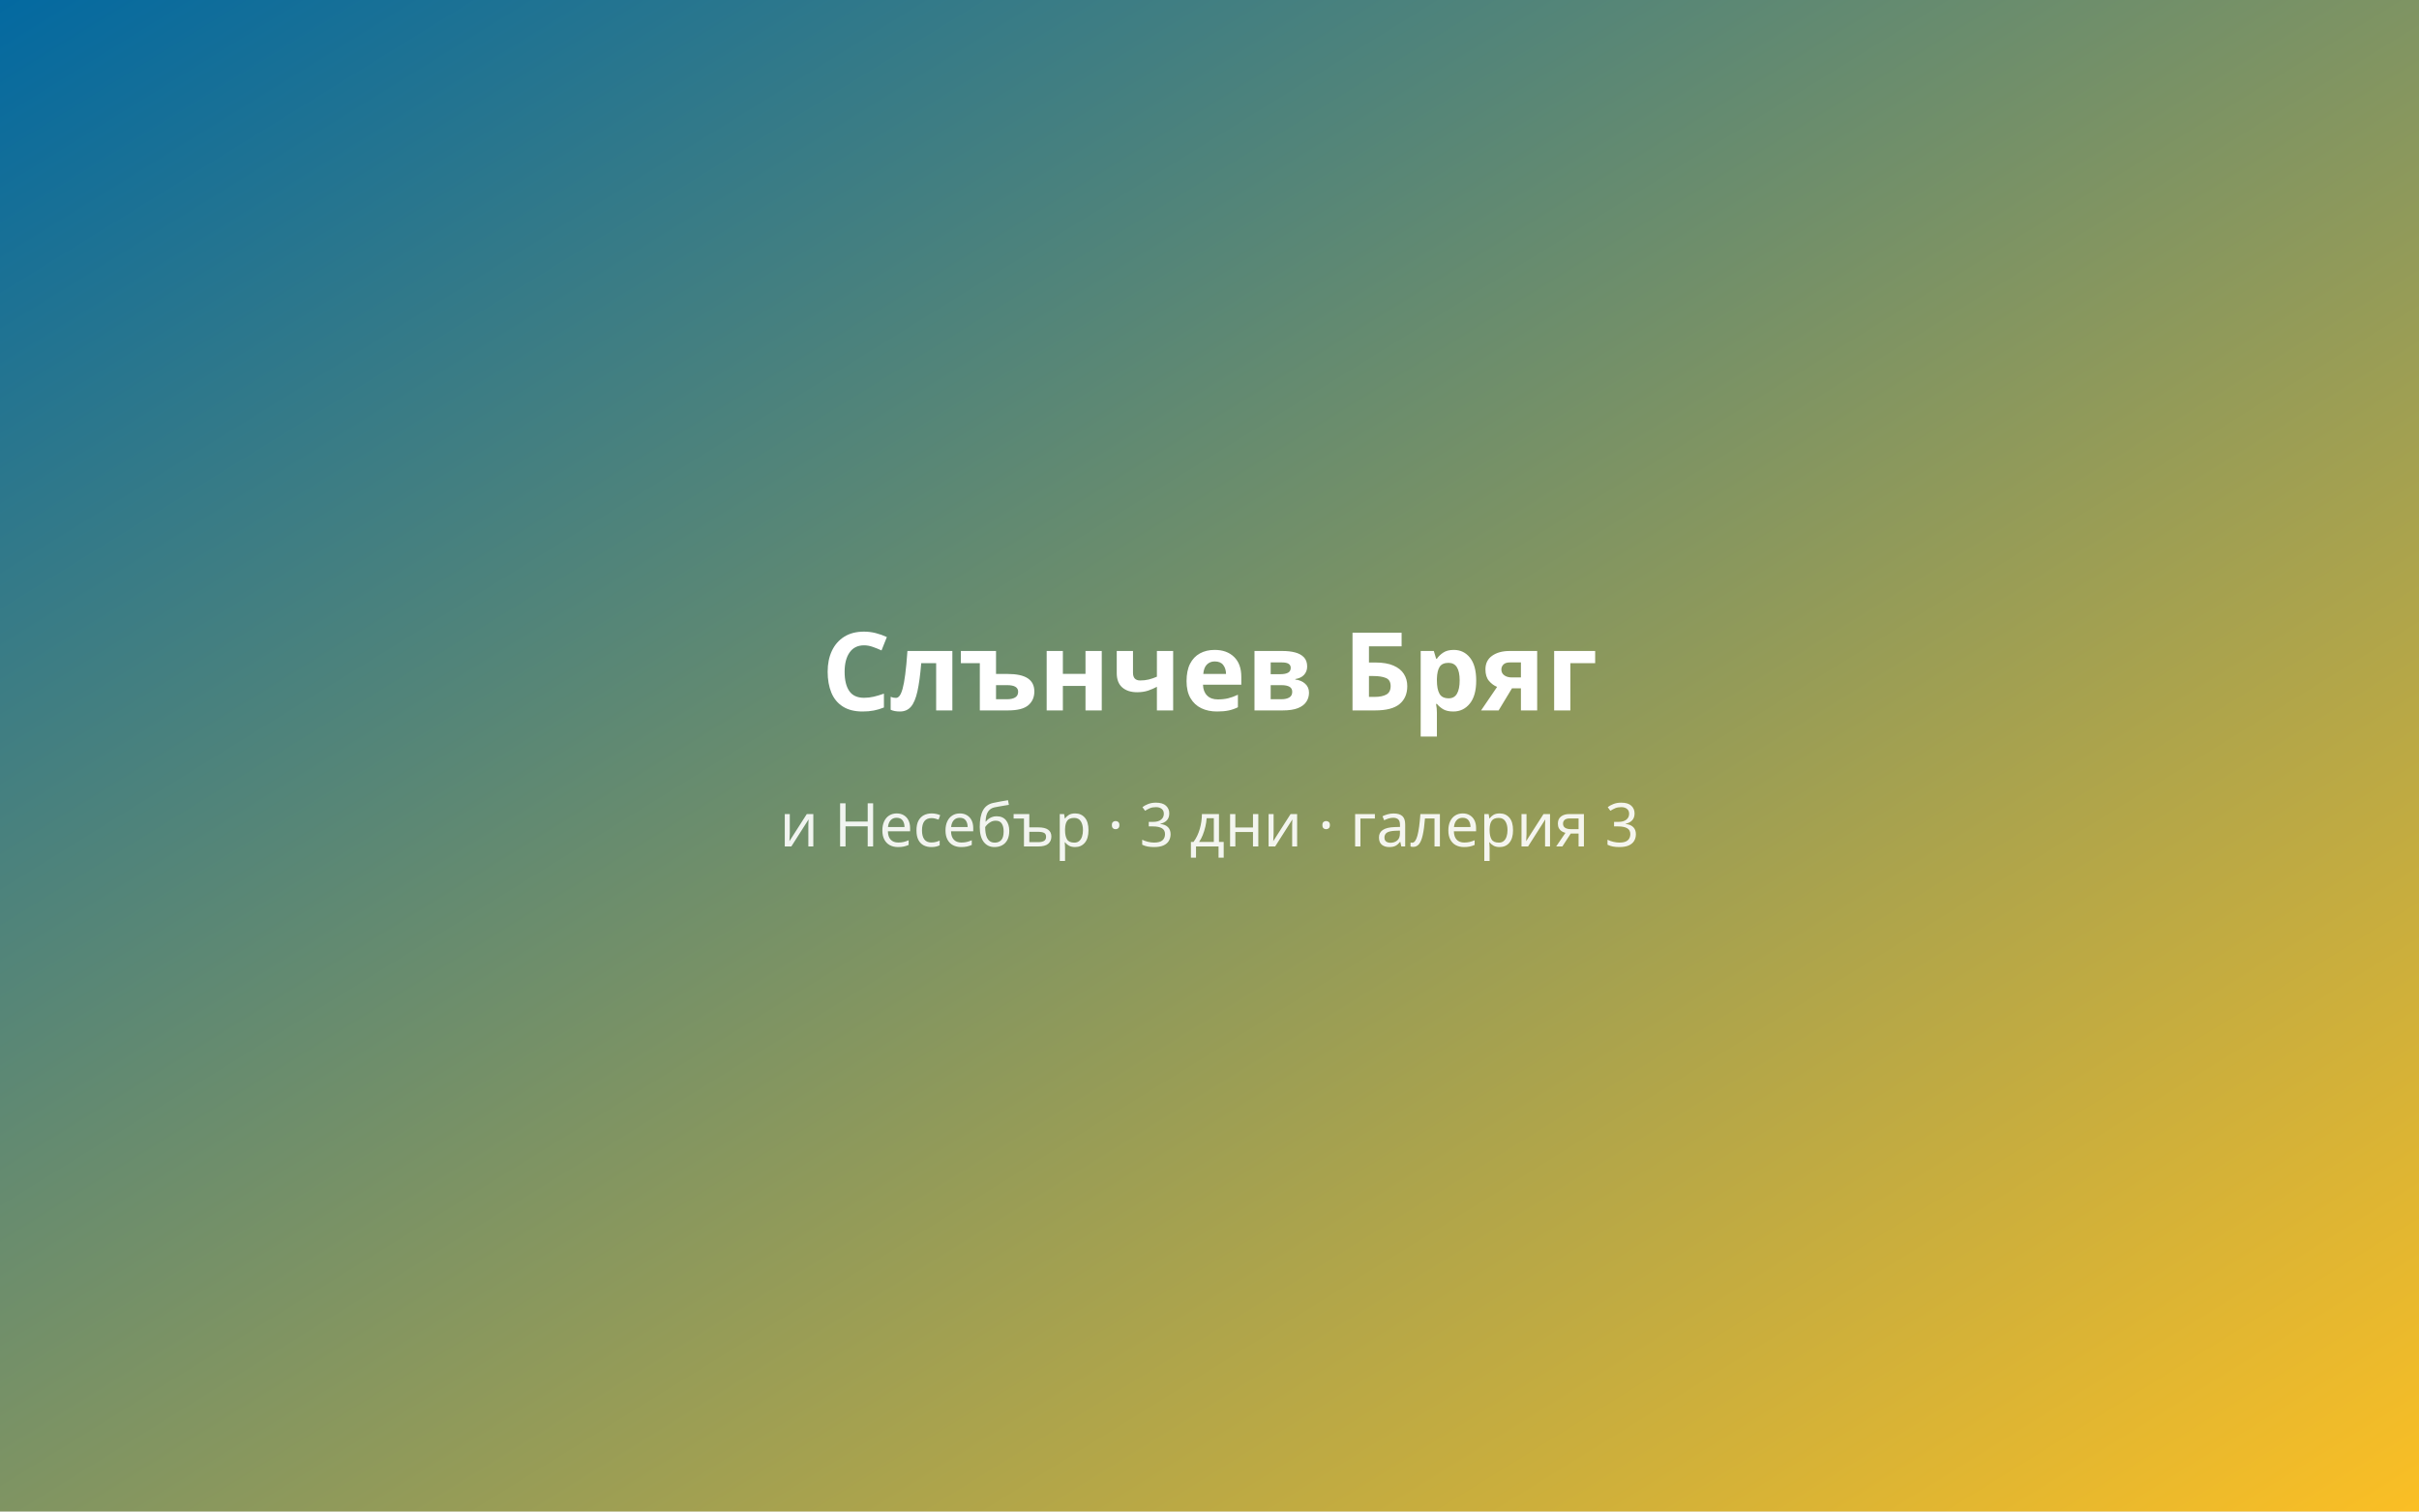
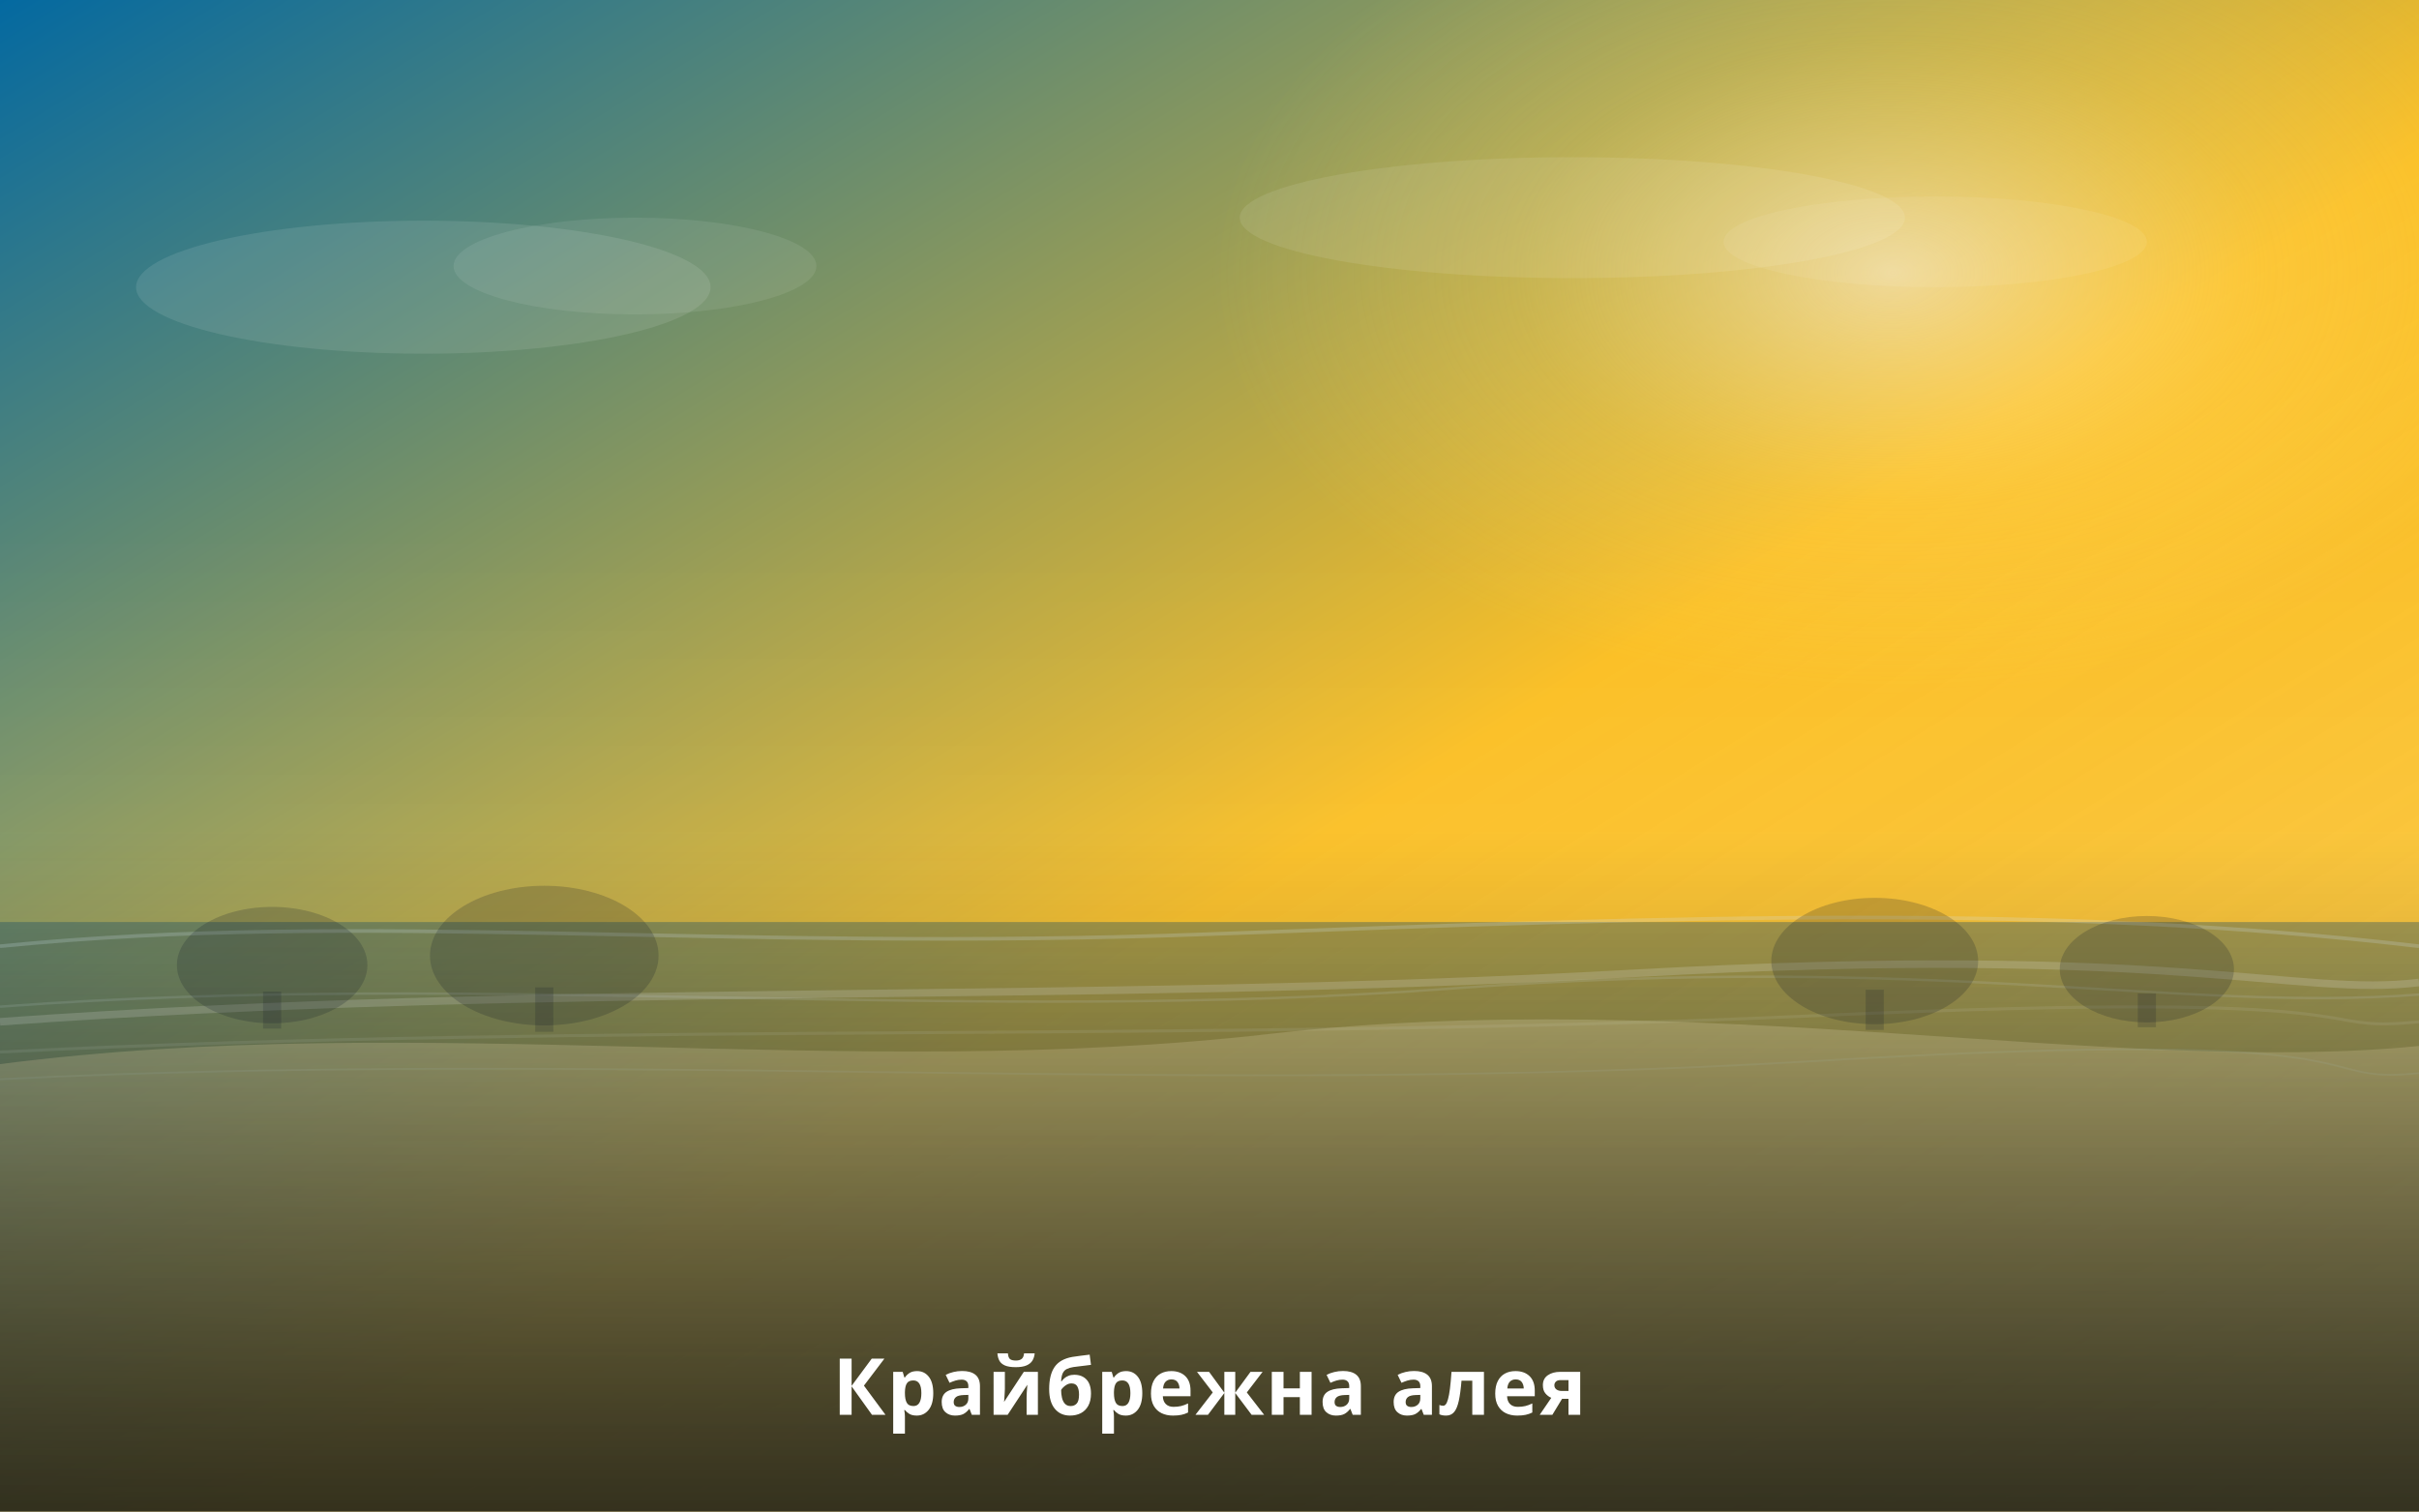
- <svg xmlns="http://www.w3.org/2000/svg" viewBox="0 0 800 500" role="img" aria-label="Слънчев Бряг">
+ <svg xmlns="http://www.w3.org/2000/svg" viewBox="0 0 800 500" role="img" aria-label="Крайбрежна алея">
  <defs>
-     <linearGradient id="bg" x1="0" y1="0" x2="1" y2="1">
+     <linearGradient id="sky" x1="0" y1="0" x2="1" y2="1">
      <stop offset="0%" stop-color="#0369a1" />
-       <stop offset="100%" stop-color="#fbbf24" />
+       <stop offset="55%" stop-color="#fbbf24" />
+       <stop offset="100%" stop-color="#fbbf24" stop-opacity="0.85" />
    </linearGradient>
+     <linearGradient id="haze" x1="0" y1="0.35" x2="0" y2="1">
+       <stop offset="0%" stop-color="#ffffff" stop-opacity="0" />
+       <stop offset="45%" stop-color="#ffffff" stop-opacity="0.06" />
+       <stop offset="100%" stop-color="#0f172a" stop-opacity="0.22" />
+     </linearGradient>
+     <linearGradient id="sea" x1="0" y1="0" x2="0" y2="1">
+       <stop offset="0%" stop-color="#0c4a6e" stop-opacity="0.35" />
+       <stop offset="100%" stop-color="#082f49" stop-opacity="0.65" />
+     </linearGradient>
+     <linearGradient id="sand" x1="0" y1="0" x2="0" y2="1">
+       <stop offset="0%" stop-color="#fef3c7" stop-opacity="0.25" />
+       <stop offset="100%" stop-color="#d97706" stop-opacity="0.15" />
+     </linearGradient>
+     <linearGradient id="scrim" x1="0" y1="0.55" x2="0" y2="1">
+       <stop offset="0%" stop-color="#000000" stop-opacity="0" />
+       <stop offset="100%" stop-color="#000000" stop-opacity="0.45" />
+     </linearGradient>
+     <radialGradient id="sun" cx="0.78" cy="0.18" r="0.28">
+       <stop offset="0%" stop-color="#fff7ed" stop-opacity="0.55" />
+       <stop offset="55%" stop-color="#fde68a" stop-opacity="0.18" />
+       <stop offset="100%" stop-color="#fde68a" stop-opacity="0" />
+     </radialGradient>
  </defs>
-   <rect width="800" height="500" fill="url(#bg)" />
-   <text x="400" y="235" text-anchor="middle" fill="#ffffff" font-family="system-ui,sans-serif" font-size="36" font-weight="700">Слънчев Бряг</text>
-   <text x="400" y="280" text-anchor="middle" fill="#ffffff" opacity="0.9" font-family="system-ui,sans-serif" font-size="20">и Несебър · 3 дни · галерия 3</text>
+   <rect width="800" height="500" fill="url(#sky)" />
+   <rect width="800" height="500" fill="url(#sun)" />
+   <rect width="800" height="500" fill="url(#haze)" />
+   <ellipse cx="140" cy="95" rx="95" ry="22" fill="#ffffff" opacity="0.1" />
+   <ellipse cx="210" cy="88" rx="60" ry="16" fill="#ffffff" opacity="0.08" />
+   <ellipse cx="520" cy="72" rx="110" ry="20" fill="#ffffff" opacity="0.09" />
+   <ellipse cx="640" cy="80" rx="70" ry="15" fill="#ffffff" opacity="0.07" />
+   <rect x="0" y="305" width="800" height="195" fill="url(#sea)" />
+   <path d="M0 313 C120 301 240 315 400 309 S680 299 800 313" stroke="#e0f2fe" stroke-width="1.2" fill="none" opacity="0.22" />
+   <path d="M0 333 C160 321 320 339 480 327 S720 335 800 329" stroke="#e0f2fe" stroke-width="0.8" fill="none" opacity="0.14" />
+   <path d="M0 357 C200 347 400 363 600 351 S760 359 800 355" stroke="#bae6fd" stroke-width="0.6" fill="none" opacity="0.1" />
+   <path d="M0 338 C180 325 360 332 540 322 S760 330 800 325" stroke="#f8fafc" stroke-width="2.5" opacity="0.2" fill="none" />
+   <path d="M0 348 C200 338 400 345 600 336 S760 342 800 338" stroke="#f8fafc" stroke-width="1" opacity="0.1" fill="none" />
+   <ellipse cx="90" cy="319.25" rx="31.5" ry="19.25" fill="#0f172a" opacity="0.2" />
+   <rect x="87" y="328" width="6" height="12.25" fill="#0f172a" opacity="0.18" />
+   <ellipse cx="180" cy="316.1" rx="37.8" ry="23.1" fill="#0f172a" opacity="0.2" />
+   <rect x="177" y="326.6" width="6" height="14.7" fill="#0f172a" opacity="0.18" />
+   <ellipse cx="620" cy="317.9" rx="34.2" ry="20.9" fill="#0f172a" opacity="0.2" />
+   <rect x="617" y="327.4" width="6" height="13.3" fill="#0f172a" opacity="0.18" />
+   <ellipse cx="710" cy="320.6" rx="28.8" ry="17.6" fill="#0f172a" opacity="0.2" />
+   <rect x="707" y="328.6" width="6" height="11.2" fill="#0f172a" opacity="0.18" />
+   <path d="M0 352 C140 334 280 358 420 342 S700 356 800 346 L800 500 L0 500 Z" fill="url(#sand)" />
+   <rect width="800" height="500" fill="url(#scrim)" />
+   <text x="400" y="468" text-anchor="middle" fill="#ffffff" font-family="system-ui,sans-serif" font-size="26" font-weight="600" letter-spacing="0.02em">Крайбрежна алея</text>
</svg>
